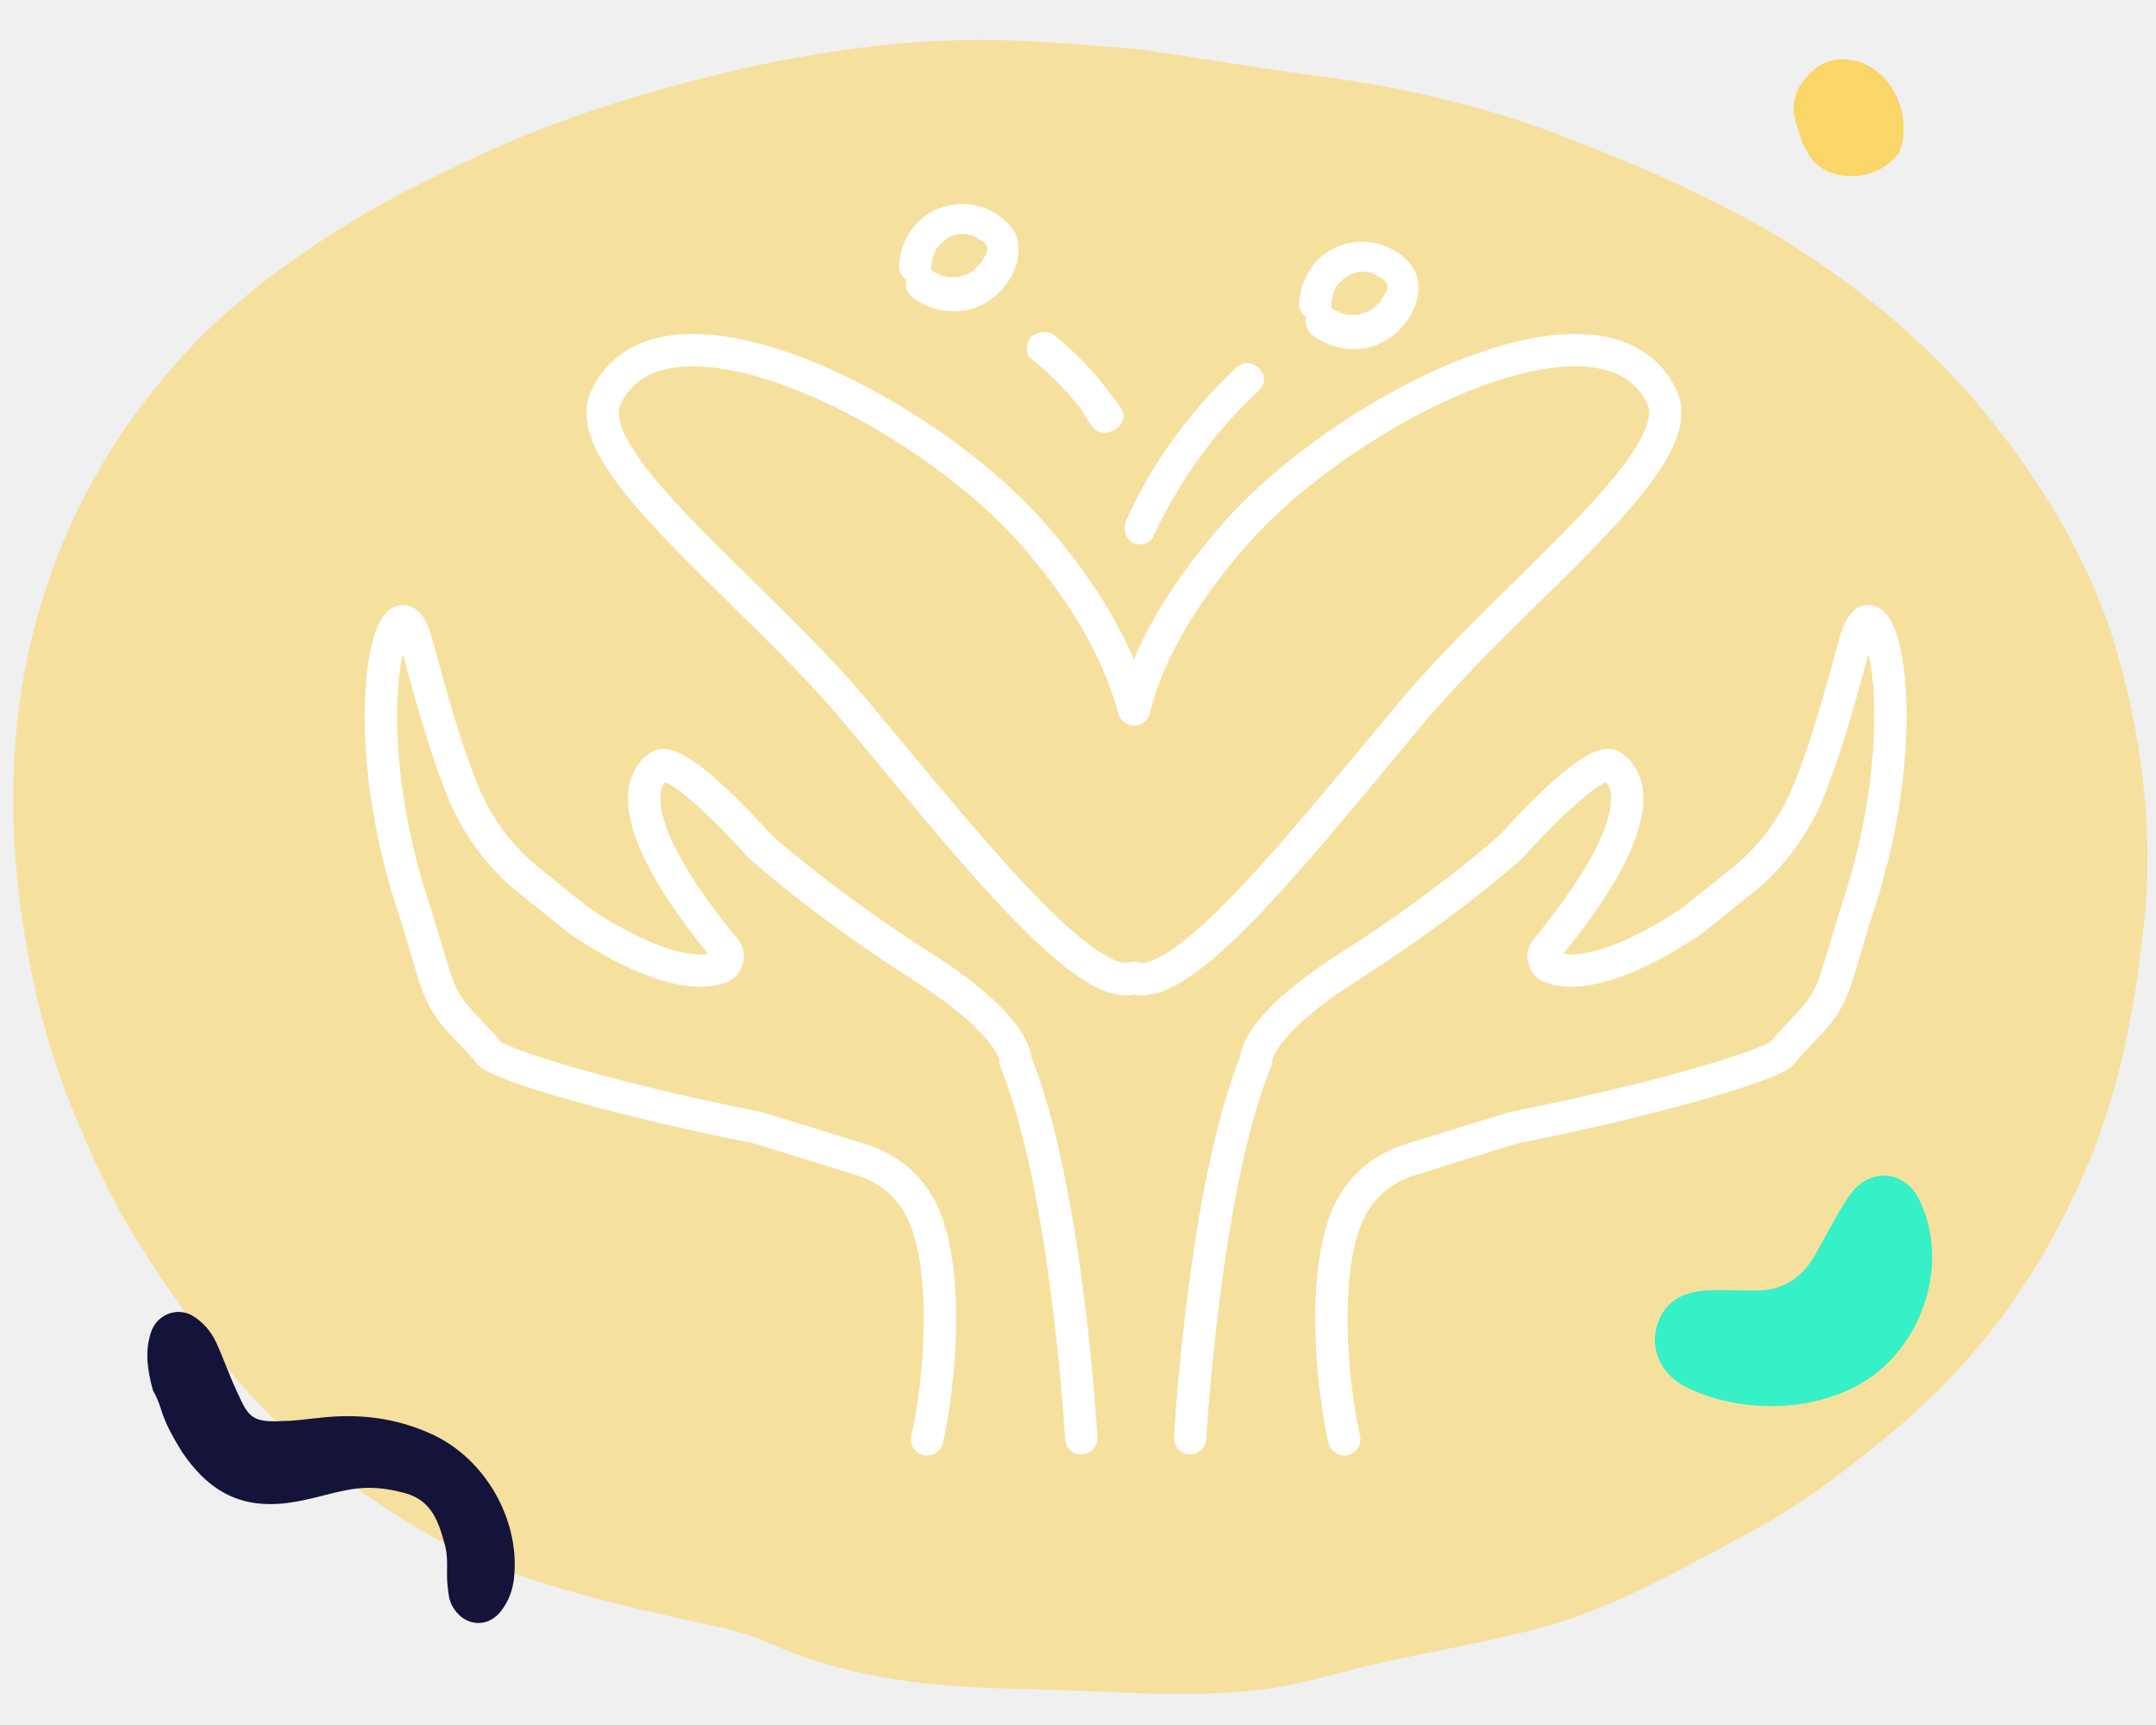
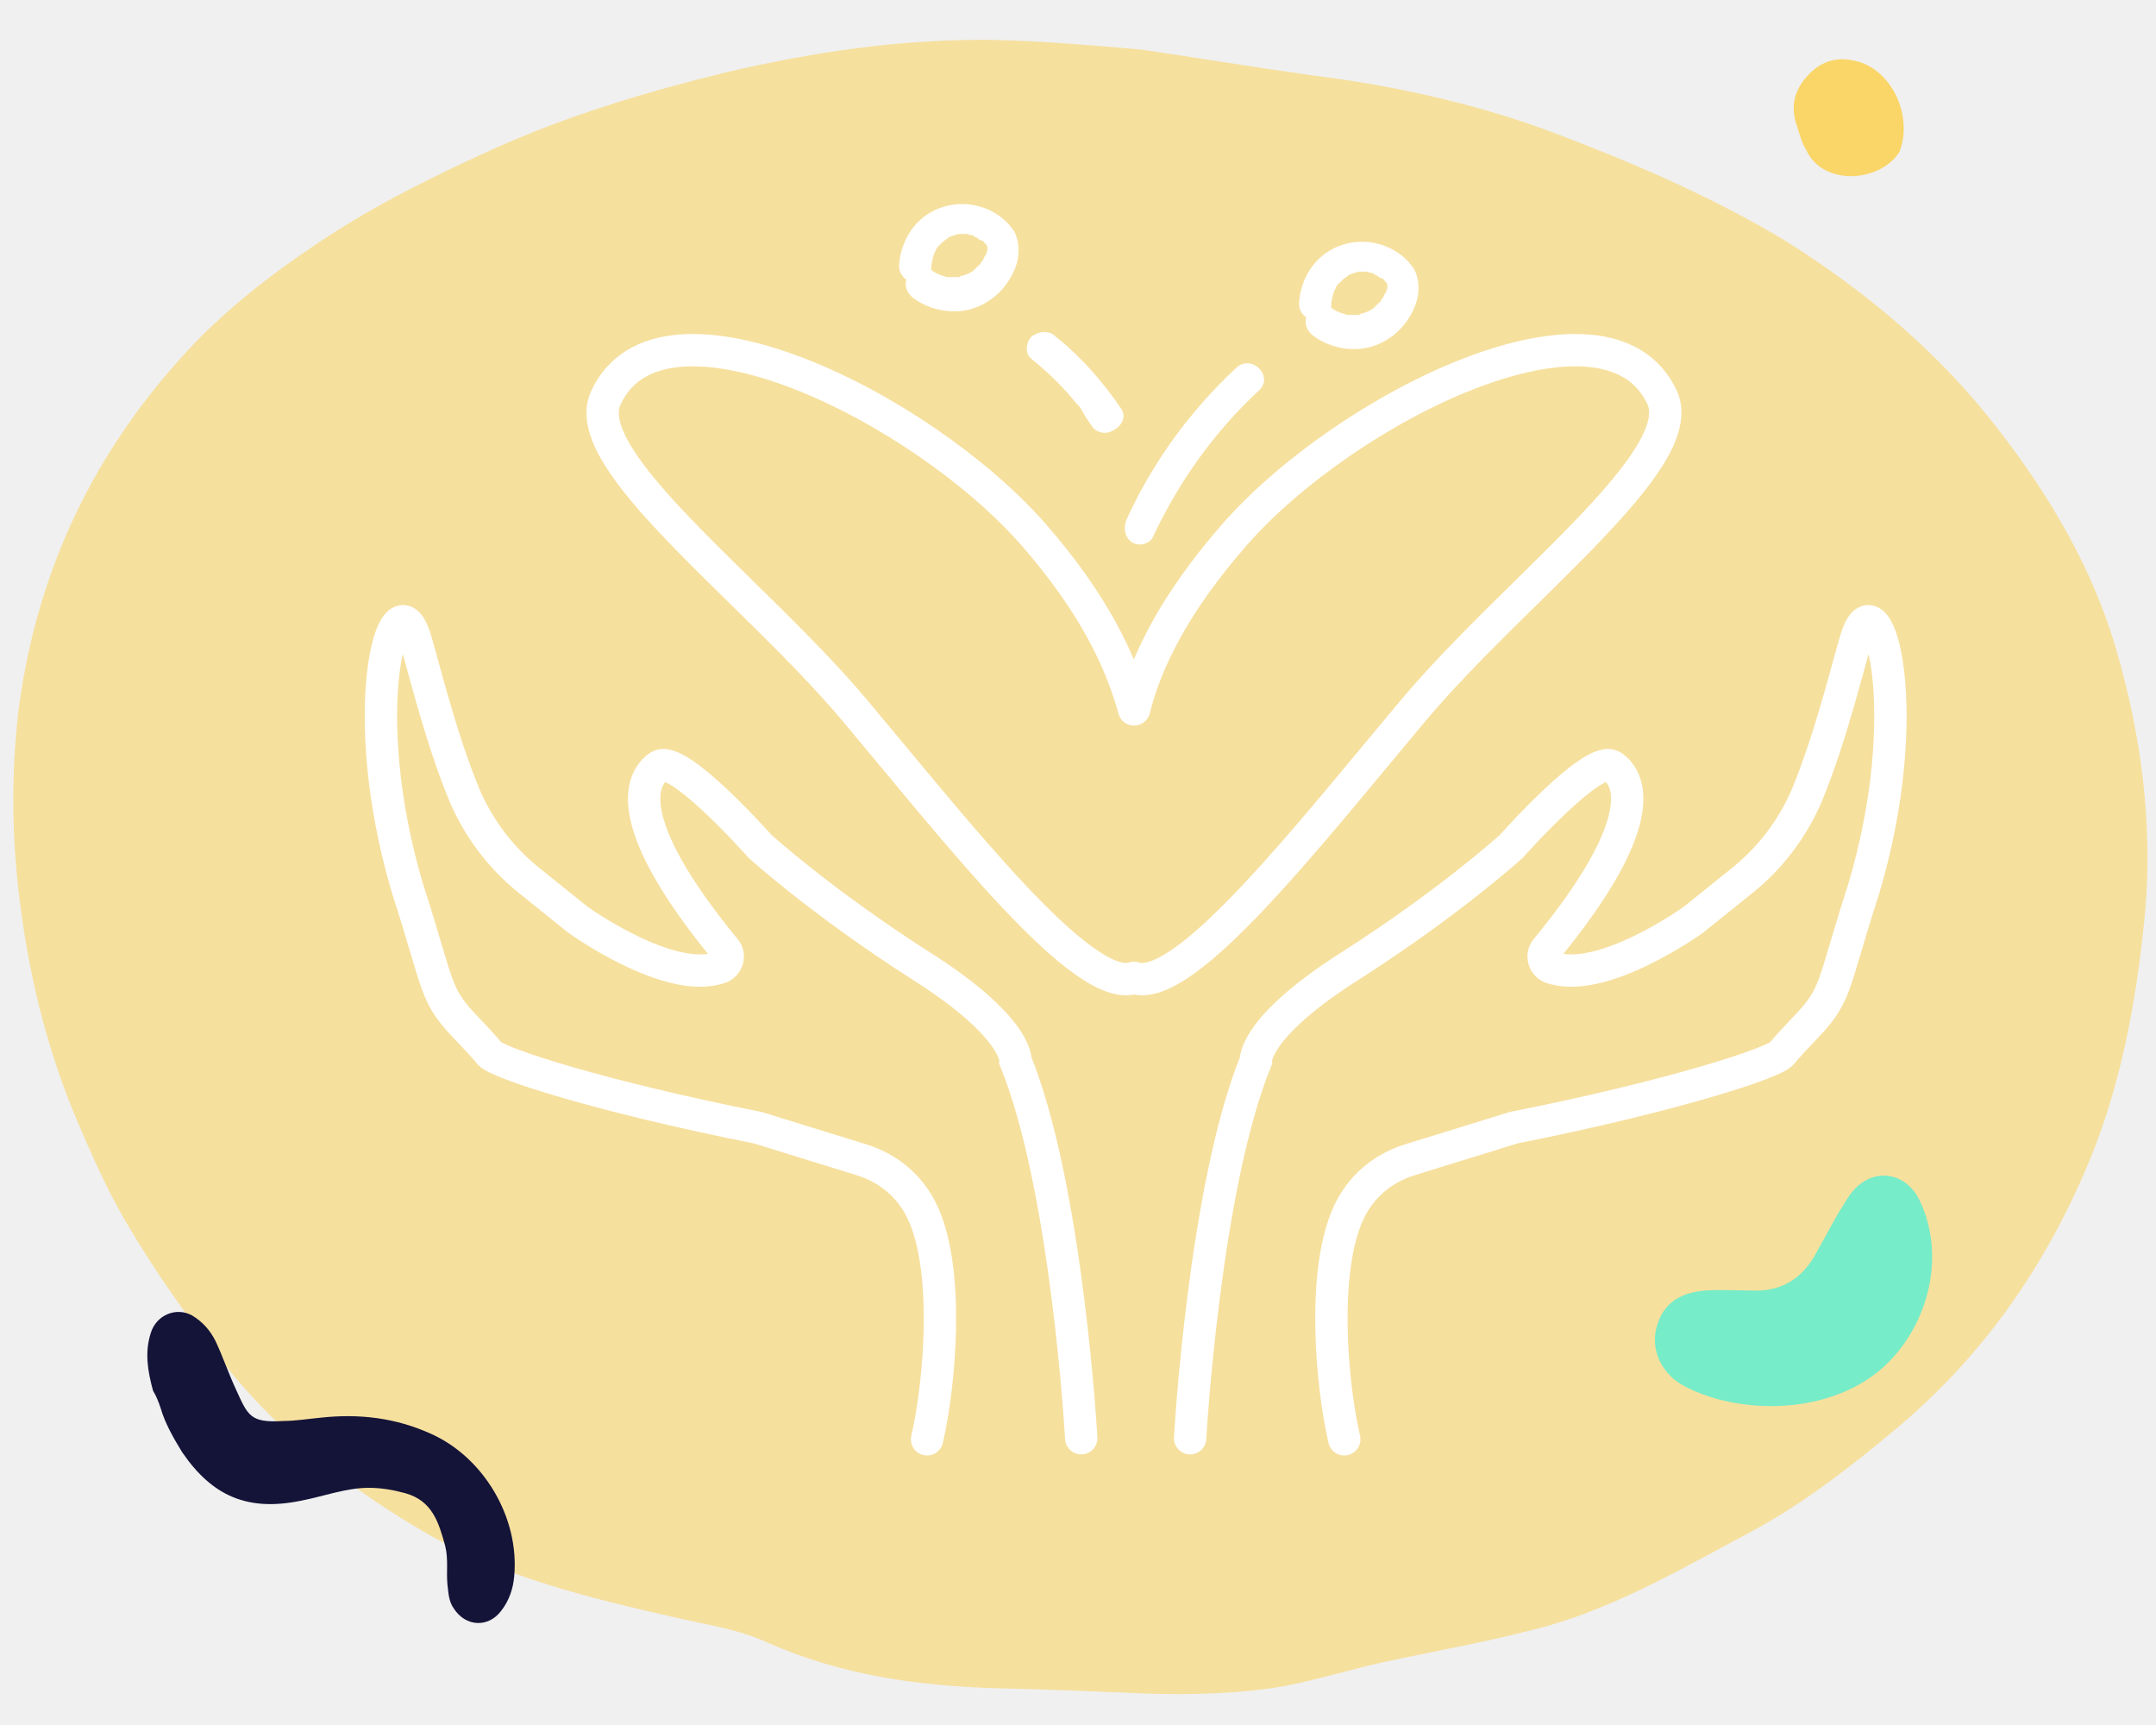
<svg xmlns="http://www.w3.org/2000/svg" version="1.1" id="layer_1" x="0px" y="0px" viewBox="0 0 200 160" style="enable-background:new 0 0 200 160;" xml:space="preserve">
  <style type="text/css">
	.st0{opacity:0.6;fill:#FAD668;enable-background:new    ;}
	.st1{fill:#FAD668;}
- 	.st2{fill:#14133A;}
- 	.st3{fill:#36F0C7;}
+ 	.st2{fill:#141338;}
+ 	.st3{fill:#77ECC8;}
	.st4{fill:none;stroke:#FFFFFF;stroke-width:3;stroke-linecap:round;stroke-miterlimit:10;}
	.st5{fill:none;stroke:#FFFFFF;stroke-width:3;stroke-linecap:round;stroke-linejoin:round;stroke-miterlimit:10;}
	.st6{fill:#FFFFFF;}
</style>
  <path class="st0" d="M121.8,7c6.5,0.8,14.6,2.4,22.3,5.3c7.4,2.8,14.6,5.9,21.3,9.9C173.1,27,180,32.8,185.5,40  c4.7,6.1,8.6,12.7,10.8,20.2c2.3,7.9,3.4,16,2.7,24.3c-0.8,8.4-2.3,16.7-5.7,24.4c-4,9.2-9.7,17.2-17.5,23.7  c-4.3,3.6-8.7,7-13.6,9.6c-6,3.2-12,6.7-18.6,8.6c-5.1,1.4-10.3,2.3-15.4,3.4c-3.1,0.7-6,1.6-9.1,2.2c-4.1,0.7-8.3,0.8-12.4,0.7  c-4.7-0.2-9.3-0.4-14-0.5c-7.4-0.2-14.6-1.2-21.4-4.2c-2.8-1.3-5.8-1.7-8.8-2.4c-7.9-1.8-15.7-3.7-22.8-7.7  c-7.1-4.1-13.4-9-18.6-15.4c-3.5-4.4-6.7-8.9-9.5-13.7c-1.7-2.9-3-5.9-4.3-8.9C4.5,97.8,2.8,91,1.9,84.1c-0.8-6-0.9-12-0.2-18.1  c1.6-12.4,6.5-23.2,14.9-32.6c3.8-4.3,8.3-7.8,13.1-11c5.1-3.4,10.6-6.1,16.1-8.6c6.9-3.1,14.2-5.3,21.6-7.1  c8.1-1.9,16.3-3.1,24.7-3c4.6,0.1,9.2,0.5,13.8,0.9C110.7,5.3,115.4,6.1,121.8,7z" />
  <g>
    <path class="st1" d="M176.6,11.9c0-2.9-1.9-5.6-4.3-6.2c-1.8-0.5-3.3-0.1-4.6,1.3c-1.2,1.3-1.6,2.7-1.1,4.4c0.3,0.9,0.5,1.8,1,2.6   c1.5,3.2,6.7,3,8.6,0.1C176.5,13.3,176.6,12.6,176.6,11.9z" />
    <path class="st2" d="M14.9,130.6c0.4,1.4,1.2,2.8,2,4.1c2.8,4.1,6.1,5.5,11,4.5c2.1-0.4,4.2-1.2,6.3-1.2c1.2,0,2.3,0.2,3.4,0.5   c2.5,0.7,3.1,2.7,3.7,4.9c0.3,1.2,0.1,2.4,0.2,3.5c0.1,0.8,0.1,1.6,0.6,2.3c1.1,1.7,3.2,1.8,4.4,0.2c0.7-0.9,1.1-2,1.2-3.2   c0.5-5.4-2.8-11-7.7-13.2c-3.3-1.5-6.7-1.9-10.3-1.5c-1.1,0.1-2.3,0.3-3.4,0.3c-3.1,0.2-3.3-0.5-4.4-2.9c-0.7-1.5-1.2-3-1.9-4.5   c-0.5-1-1.2-1.8-2.2-2.4c-1.5-0.8-3.3,0-3.8,1.6c-0.6,1.8-0.3,3.6,0.2,5.4C14.5,129.5,14.7,130,14.9,130.6z" />
    <path class="st3" d="M170.6,112.4c-0.8,1.4-1.6,2.9-2.4,4.3c-1.3,2.1-3.2,3.1-5.6,3c-1.5,0-2.9-0.1-4.4,0c-2.6,0.2-4.1,1.4-4.6,3.7   c-0.4,2,0.6,4.1,2.7,5.2c5.6,2.9,14.7,2.6,19.4-2.8c3.3-3.7,4.7-9.5,2.4-14.4c-1.3-2.8-4.5-3.2-6.4-0.7   C171.3,111.2,171,111.8,170.6,112.4C170.6,112.4,170.6,112.4,170.6,112.4z" />
  </g>
  <path class="st4" d="M100.3,133.4c0,0-1.3-23.2-6.1-35c0,0,0.3-3.1-8.9-8.9c-9.2-5.9-14.8-11-14.8-11s-7.7-8.7-9.4-7.4  c-1.7,1.2-3.5,5.2,6.2,17c0.4,0.5,0.2,1.3-0.4,1.6c-4.7,1.8-13.3-4.4-13.3-4.4l-4.6-3.7c-2.6-2.1-4.6-4.8-5.9-7.8  c-2.4-5.8-4.1-13.2-4.7-14.9c-1.9-5.4-5.5,7-0.6,23.5c3.1,9.6,2.4,9.8,5.7,13.2c0.3,0.3,1.6,1.7,1.9,2.1c0.7,0.9,10.3,4,24.9,6.9  l9.7,3c2.5,0.8,4.5,2.5,5.6,4.9c2.5,5.4,1.6,15.8,0.4,21" />
  <path class="st4" d="M110.4,133.4c0,0,1.3-23.2,6.1-35c0,0-0.3-3.1,8.9-8.9c9.2-5.9,14.8-11,14.8-11s7.7-8.7,9.4-7.4  c1.7,1.2,3.5,5.2-6.2,17c-0.4,0.5-0.2,1.3,0.4,1.6c4.7,1.8,13.3-4.4,13.3-4.4l4.6-3.7c2.6-2.1,4.6-4.8,5.9-7.8  c2.4-5.8,4.1-13.2,4.7-14.9c1.9-5.4,5.5,7,0.6,23.5c-3.1,9.6-2.4,9.8-5.7,13.2c-0.3,0.3-1.6,1.7-1.9,2.1c-0.7,0.9-10.3,4-24.9,6.9  l-9.7,3c-2.5,0.8-4.5,2.5-5.6,4.9c-2.5,5.4-1.6,15.8-0.4,21" />
  <g id="XMLID_00000097489586080117792380000006119163877838906815_">
    <path class="st5" d="M105.2,65.8c1.1-4.4,3.7-9.8,9.4-16.3c10.4-11.8,34.5-23.7,39.6-12.6c2.6,5.8-13.6,17.7-23.1,29   c-9.5,11.3-21.2,26.4-25.9,24.8c-4.7,1.6-16.4-13.5-25.9-24.8c-9.5-11.3-25.8-23.2-23.1-29c5.1-11.1,29.2,0.8,39.6,12.6   C101.5,56,104,61.4,105.2,65.8z" />
  </g>
  <g>
    <g>
      <g>
        <path class="st6" d="M107,49.7c2.4-5.1,5.7-9.7,9.8-13.5c1.4-1.3-0.7-3.4-2.1-2.1c-4.3,4-7.8,8.8-10.2,14.1     c-0.3,0.7-0.2,1.6,0.5,2.1C105.6,50.7,106.7,50.5,107,49.7L107,49.7z" />
      </g>
    </g>
    <g>
      <g>
        <path class="st6" d="M121.9,31.2c1.5,1.1,3.7,1.5,5.5,0.9c1.8-0.6,3.2-2,3.9-3.8c0.4-1.1,0.4-2.3-0.1-3.3     c-0.5-0.8-1.3-1.5-2.1-1.9c-1.7-0.9-3.8-0.9-5.5,0c-1.9,1-3,3-3.1,5.1c0,0.8,0.7,1.5,1.5,1.5c0.8,0,1.5-0.7,1.5-1.5     c0-0.1,0-0.2,0-0.2c0-0.2,0,0,0,0c0,0,0.1-0.4,0.1-0.4c0-0.1,0.1-0.3,0.1-0.4c-0.1,0.3-0.1,0.1,0,0c0-0.1,0.1-0.2,0.1-0.3     c0.1-0.1,0.1-0.2,0.2-0.4c0-0.1,0.2-0.2,0,0c0-0.1,0.1-0.1,0.2-0.2c0.1-0.1,0.2-0.2,0.3-0.3c0,0,0.1-0.1,0.1-0.1     c0.3-0.3-0.2,0.1,0,0c0.1-0.1,0.3-0.2,0.4-0.3c0.1-0.1,0.4-0.2,0.1-0.1c0.3-0.1,0.6-0.2,0.9-0.3c-0.3,0.1,0,0,0.1,0     c0.1,0,0.3,0,0.4,0c0.1,0,0.2,0,0.2,0c-0.3,0-0.1,0,0,0c0.2,0,0.3,0.1,0.5,0.1c0.1,0,0.5,0.2,0.2,0.1c0.1,0.1,0.3,0.1,0.4,0.2     c0.1,0.1,0.2,0.2,0.4,0.2c-0.2-0.2-0.1-0.1,0,0c0.1,0.1,0.2,0.1,0.2,0.2c0.1,0.1,0.1,0.1,0.2,0.2c0.1,0.1,0,0,0,0     c0,0.1,0.1,0.1,0.1,0.2c-0.1-0.1,0-0.1,0,0c0-0.3,0,0.3,0,0.2c0-0.1,0,0.1,0,0.1c0,0.1-0.1,0.2-0.1,0.3c0,0.1,0,0.1-0.1,0.2     c-0.1,0.2,0.1-0.2,0,0c-0.1,0.1-0.1,0.2-0.2,0.4c-0.1,0.1-0.2,0.3-0.3,0.4c0,0,0.2-0.2,0.1-0.1c-0.1,0.1-0.1,0.2-0.2,0.2     c-0.1,0.1-0.2,0.2-0.3,0.3c-0.1,0.1-0.1,0.1-0.2,0.2c-0.2,0.1,0.2-0.1,0,0c-0.3,0.2-0.5,0.3-0.8,0.4c0.3-0.1,0.1,0,0,0     c-0.1,0-0.2,0.1-0.3,0.1c-0.1,0-0.2,0-0.2,0.1c-0.1,0-0.4,0.1,0,0c-0.2,0-0.3,0-0.5,0c-0.1,0-0.2,0-0.3,0c0,0-0.4,0-0.2,0     c0.2,0,0,0-0.1,0c-0.1,0-0.2,0-0.3-0.1c-0.2,0-0.4-0.1-0.6-0.2c0.1,0,0.3,0.1,0,0c-0.1,0-0.2-0.1-0.2-0.1     c-0.2-0.1-0.4-0.2-0.5-0.4c-0.6-0.5-1.7-0.1-2.1,0.5C120.9,30,121.2,30.7,121.9,31.2L121.9,31.2z" />
      </g>
    </g>
    <g>
      <g>
        <path class="st6" d="M84.8,27.7c1.5,1.1,3.7,1.5,5.5,0.9c1.8-0.6,3.2-2,3.9-3.8c0.4-1.1,0.4-2.3-0.1-3.3     c-0.5-0.8-1.3-1.5-2.1-1.9c-1.7-0.9-3.8-0.9-5.5,0c-1.9,1-3,3-3.1,5.1c0,0.8,0.7,1.5,1.5,1.5c0.8,0,1.5-0.7,1.5-1.5     c0-0.1,0-0.2,0-0.2c0-0.2,0,0,0,0c0,0,0.1-0.4,0.1-0.4c0-0.1,0.1-0.3,0.1-0.4c-0.1,0.3-0.1,0.1,0,0c0-0.1,0.1-0.2,0.1-0.3     c0.1-0.1,0.1-0.2,0.2-0.4c0-0.1,0.2-0.2,0,0c0-0.1,0.1-0.1,0.2-0.2c0.1-0.1,0.2-0.2,0.3-0.3c0,0,0.1-0.1,0.1-0.1     c0.3-0.3-0.2,0.1,0,0c0.1-0.1,0.3-0.2,0.4-0.3c0.1-0.1,0.4-0.2,0.1-0.1c0.3-0.1,0.6-0.2,0.9-0.3c-0.3,0.1,0,0,0.1,0     c0.1,0,0.3,0,0.4,0c0.1,0,0.2,0,0.2,0c-0.3,0-0.1,0,0,0c0.2,0,0.3,0.1,0.5,0.1c0.1,0,0.5,0.2,0.2,0.1c0.1,0.1,0.3,0.1,0.4,0.2     c0.1,0.1,0.2,0.2,0.4,0.2c-0.2-0.2-0.1-0.1,0,0c0.1,0.1,0.2,0.1,0.2,0.2c0.1,0.1,0.1,0.1,0.2,0.2c0.1,0.1,0,0,0,0     c0,0.1,0.1,0.1,0.1,0.2c-0.1-0.1,0-0.1,0,0c0-0.3,0,0.3,0,0.2c0-0.1,0,0.1,0,0.1c0,0.1-0.1,0.2-0.1,0.3c0,0.1,0,0.1-0.1,0.2     c-0.1,0.2,0.1-0.2,0,0c-0.1,0.1-0.1,0.2-0.2,0.4c-0.1,0.1-0.2,0.3-0.3,0.4c0,0,0.2-0.2,0.1-0.1c-0.1,0.1-0.1,0.2-0.2,0.2     c-0.1,0.1-0.2,0.2-0.3,0.3c-0.1,0.1-0.1,0.1-0.2,0.2c-0.2,0.1,0.2-0.1,0,0c-0.3,0.2-0.5,0.3-0.8,0.4c0.3-0.1,0.1,0,0,0     c-0.1,0-0.2,0.1-0.3,0.1c-0.1,0-0.2,0-0.2,0.1c-0.1,0-0.4,0.1,0,0c-0.2,0-0.3,0-0.5,0c-0.1,0-0.2,0-0.3,0c0,0-0.4,0-0.2,0     c0.2,0,0,0-0.1,0c-0.1,0-0.2,0-0.3-0.1c-0.2,0-0.4-0.1-0.6-0.2c0.1,0,0.3,0.1,0,0c-0.1,0-0.2-0.1-0.2-0.1     c-0.2-0.1-0.4-0.2-0.5-0.4c-0.6-0.5-1.7-0.1-2.1,0.5C83.8,26.5,84.1,27.2,84.8,27.7L84.8,27.7z" />
      </g>
    </g>
    <g>
      <g>
        <path class="st6" d="M104,37.9c-1.7-2.5-3.7-4.8-6.1-6.7c-0.3-0.3-0.6-0.4-1.1-0.4c-0.4,0-0.8,0.2-1.1,0.4     c-0.5,0.5-0.7,1.6,0,2.1c1.1,0.9,2.2,1.9,3.1,2.9c0.5,0.5,0.9,1.1,1.4,1.6c0.1,0.1,0.2,0.3,0,0c0.1,0.1,0.1,0.1,0.1,0.2     c0.1,0.1,0.2,0.3,0.3,0.5c0.2,0.3,0.4,0.6,0.6,0.9c0.4,0.7,1.3,1,2.1,0.5C104.1,39.5,104.5,38.6,104,37.9L104,37.9z" />
      </g>
    </g>
  </g>
</svg>
